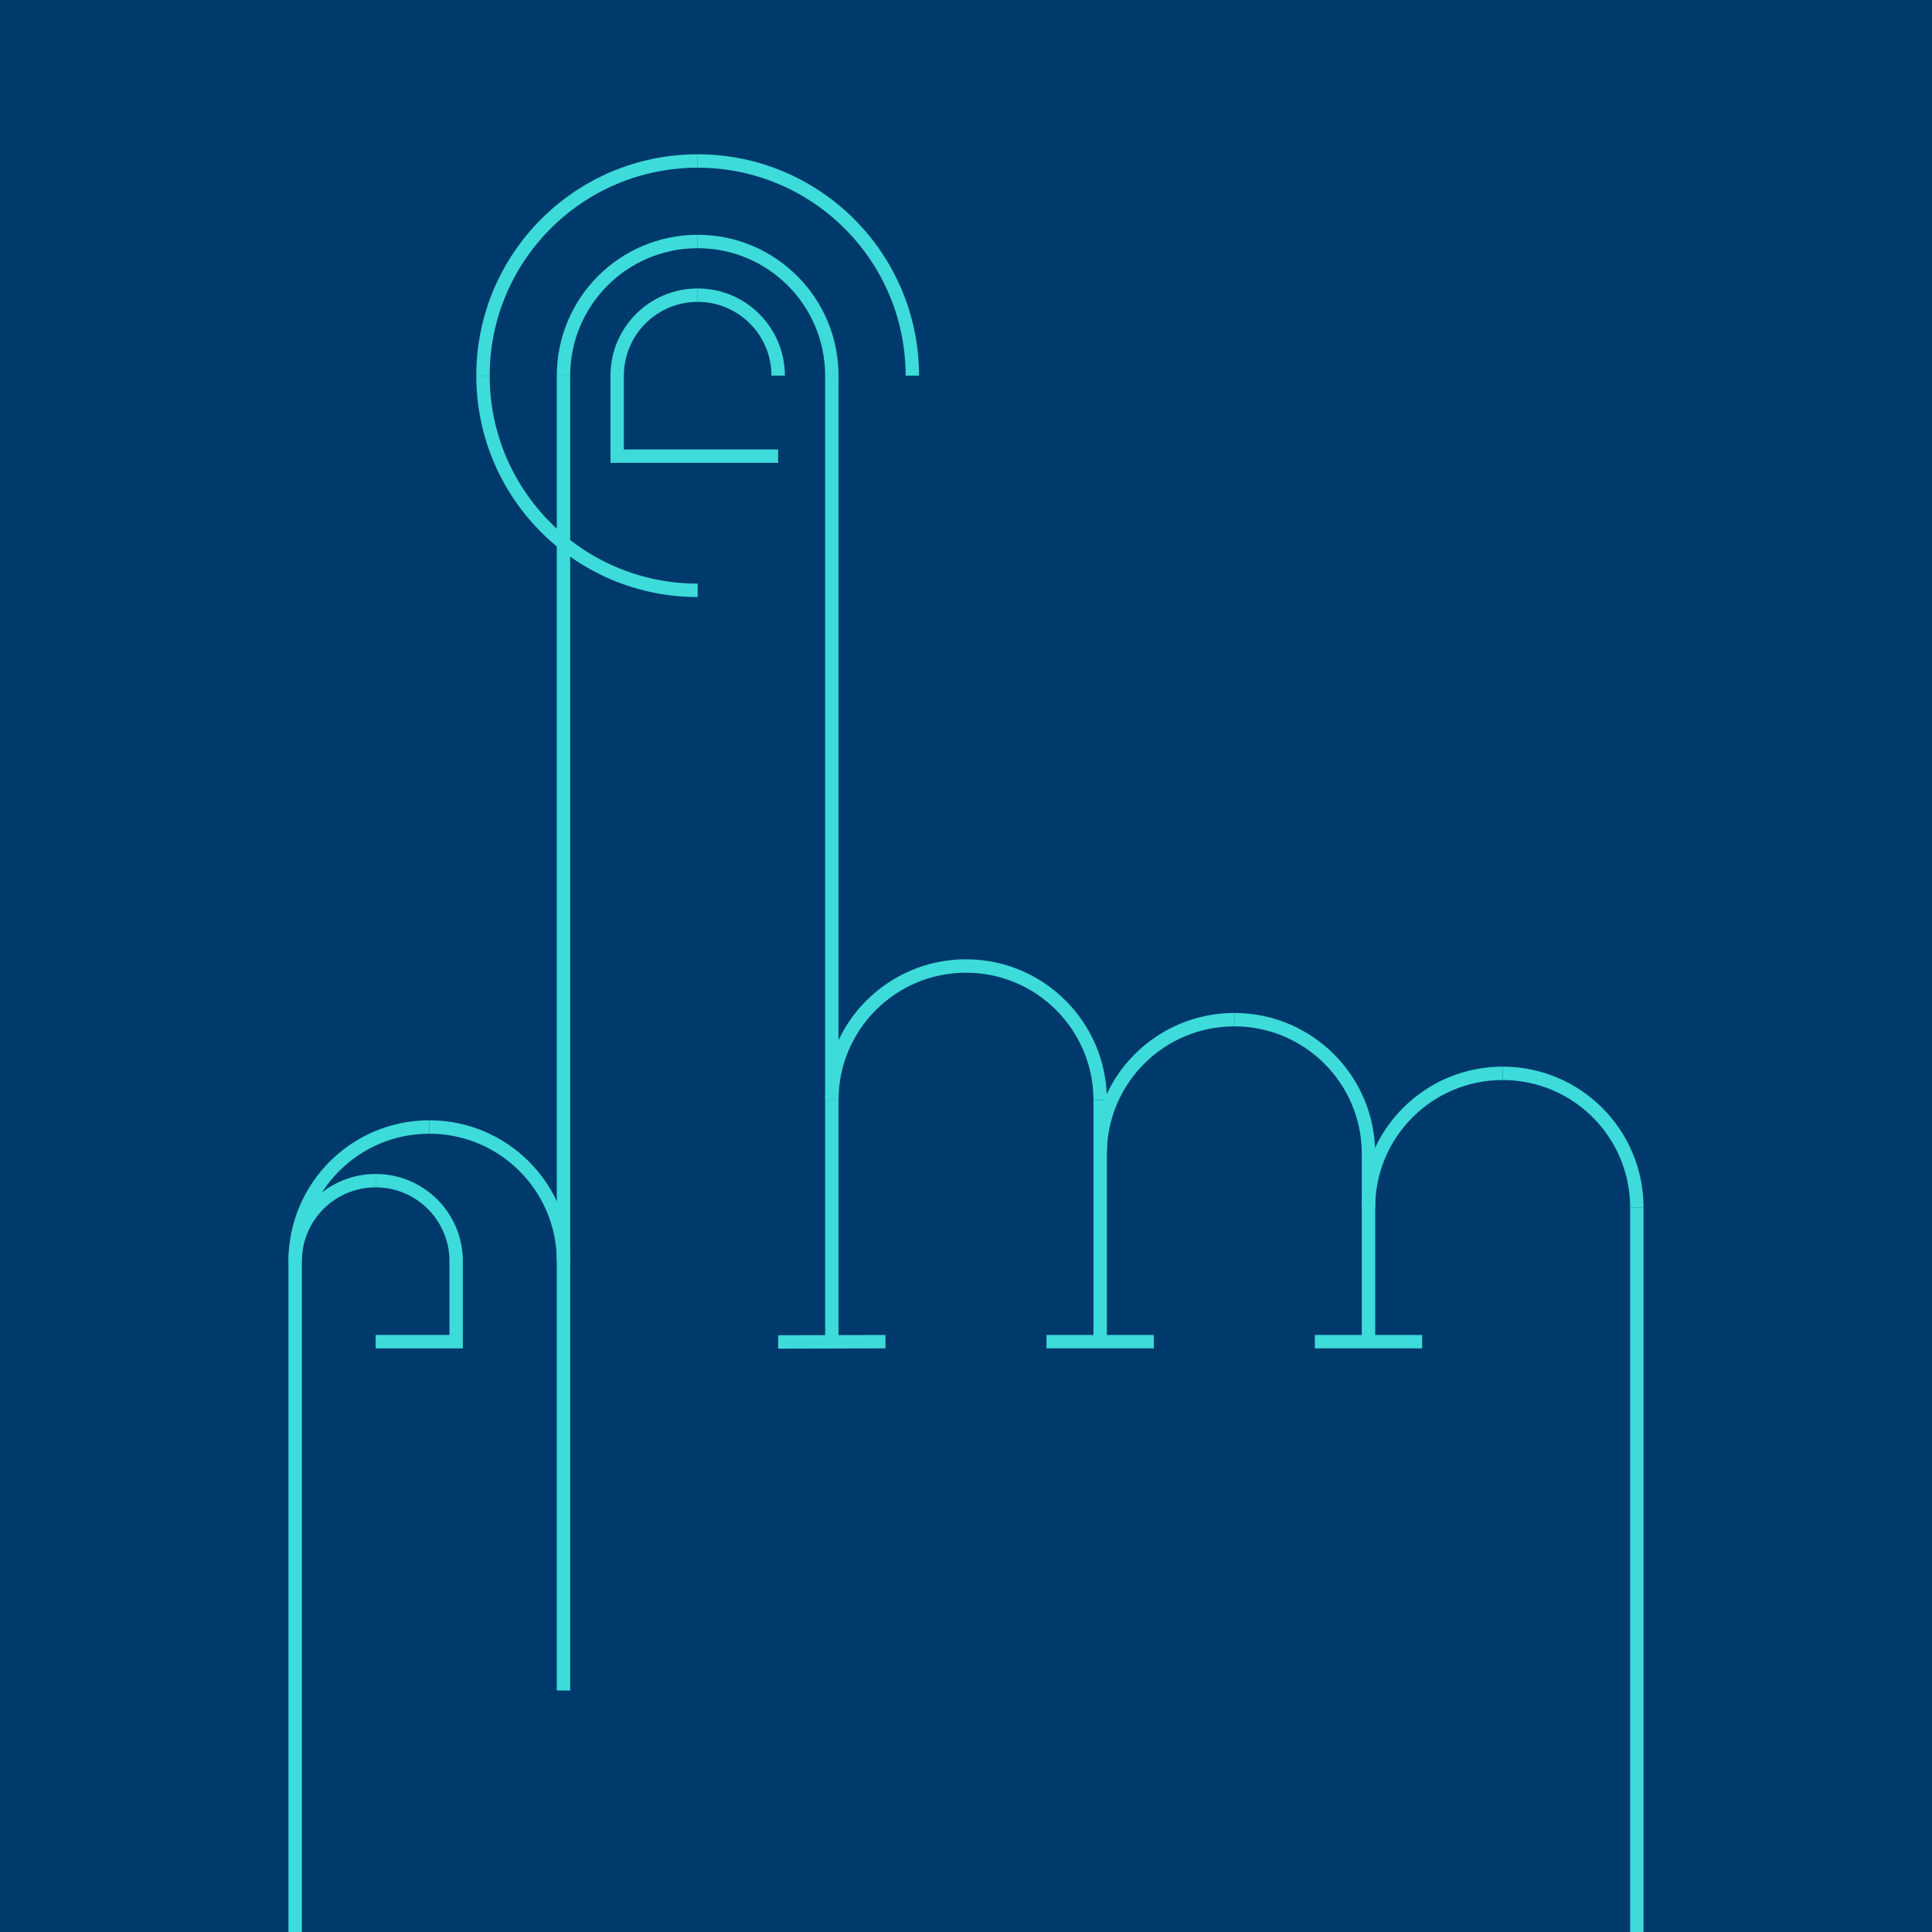
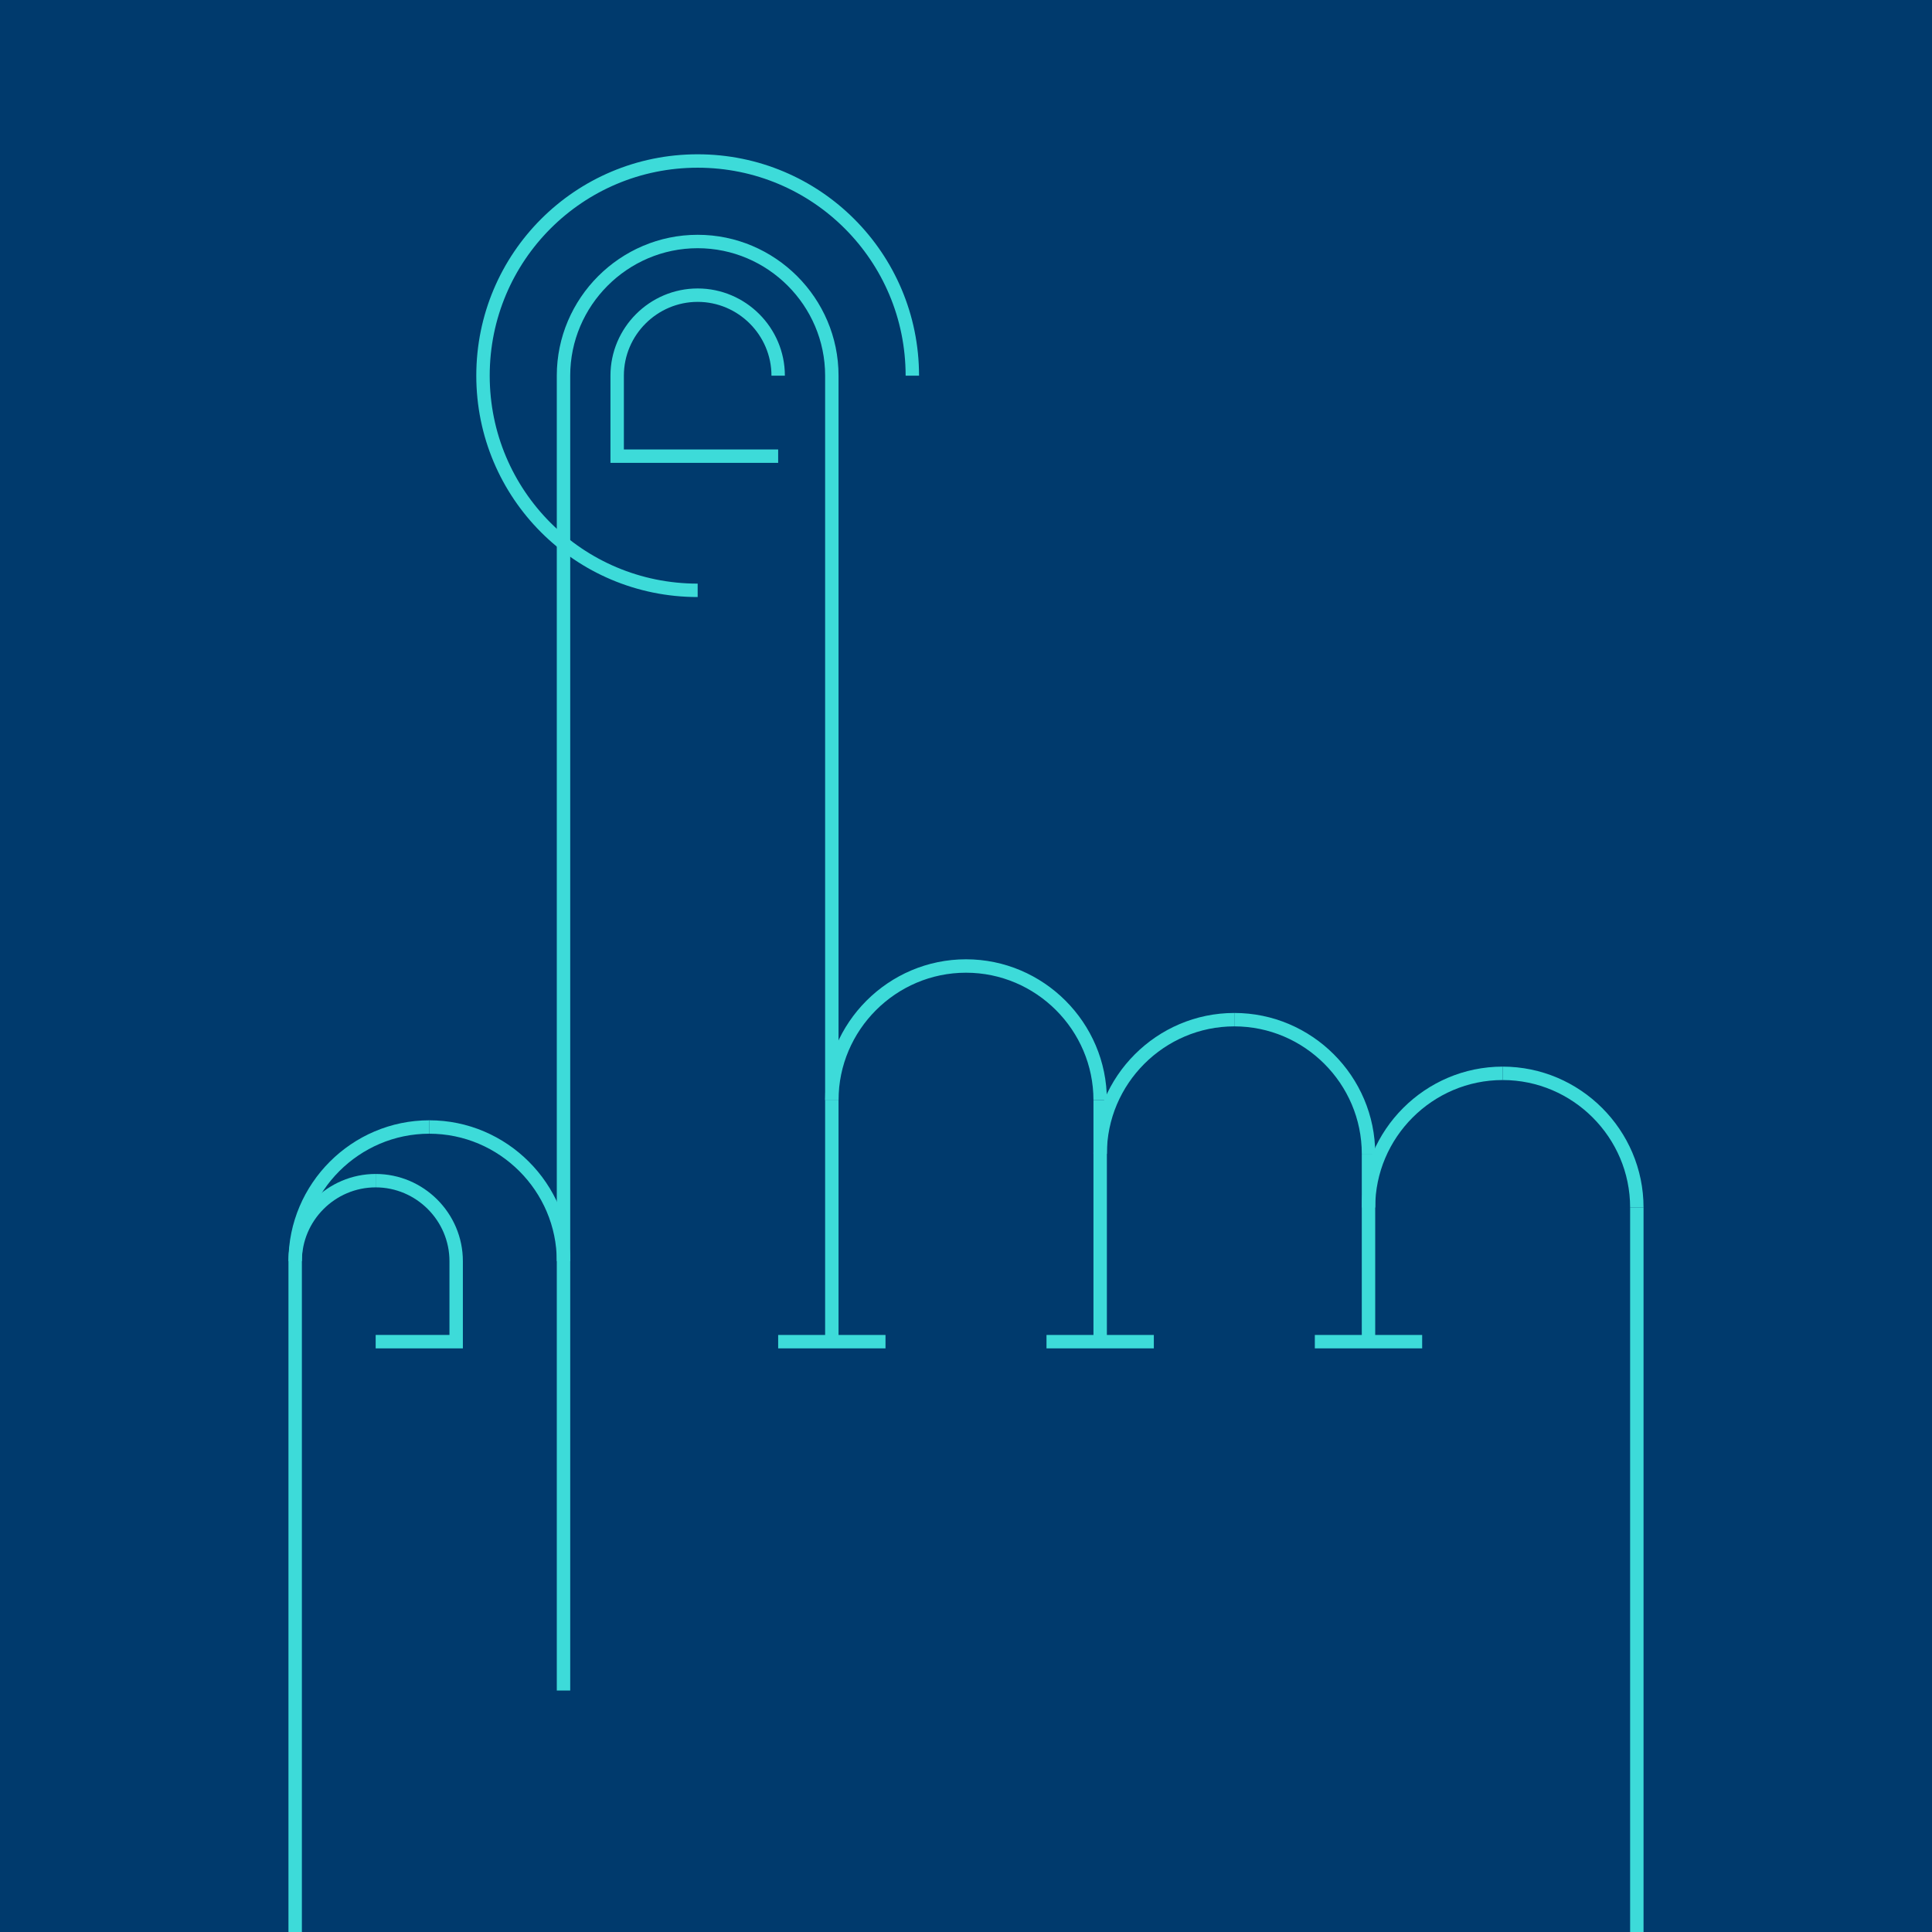
- <svg xmlns="http://www.w3.org/2000/svg" viewBox="0 0 288 288">
-   <defs>
-     <style>.cls-1,.cls-5{fill:none;stroke-miterlimit:10;}.cls-1{stroke:#e0e0e0;stroke-width:0.5px;}.cls-2{isolation:isolate;}.cls-3{fill:#fff;}.cls-4{fill:#003a6d;}.cls-5{stroke:#3ddbd9;stroke-width:2px;}.cls-6{clip-path:url(#clip-path);}.cls-7{mix-blend-mode:multiply;}</style>
-     <clipPath id="clip-path">
-       <rect class="cls-1" x="316" y="-348" width="288" height="288" />
-     </clipPath>
-   </defs>
-   <g class="cls-2">
+ <svg xmlns="http://www.w3.org/2000/svg" xmlns:xlink="http://www.w3.org/1999/xlink" version="1.1" id="Layer_1" x="0px" y="0px" viewBox="0 0 288 288" style="enable-background:new 0 0 288 288;" xml:space="preserve">
+   <style type="text/css">
+ 	.st0{fill:#FFFFFF;}
+ 	.st1{fill:#003A6D;}
+ 	.st2{fill:none;stroke:#3DDBD9;stroke-width:2;stroke-miterlimit:10;}
+ 	.st3{clip-path:url(#SVGID_2_);}
+ 	.st4{fill:none;stroke:#E0E0E0;stroke-width:0.5;stroke-miterlimit:10;}
+ </style>
+   <g>
    <g id="Graphics">
-       <rect class="cls-3" width="288" height="288" />
-       <rect class="cls-4" width="288" height="288" />
-       <path class="cls-5" d="M84,56a20,20,0,0,1,20-20" />
-       <path class="cls-5" d="M104,36a20,20,0,0,1,20,20" />
-       <path class="cls-5" d="M124,164a20,20,0,0,1,20-20" />
-       <path class="cls-5" d="M144,144a20,20,0,0,1,20,20" />
-       <path class="cls-5" d="M164,172a20,20,0,0,1,20-20" />
-       <path class="cls-5" d="M184,152a20,20,0,0,1,20,20" />
-       <path class="cls-5" d="M204,180a20,20,0,0,1,20-20" />
-       <path class="cls-5" d="M224,160a20,20,0,0,1,20,20" />
-       <line class="cls-5" x1="84" y1="56" x2="84" y2="252" />
-       <line class="cls-5" x1="124" y1="56" x2="124" y2="164" />
-       <line class="cls-5" x1="164" y1="164" x2="164" y2="200.32" />
-       <line class="cls-5" x1="124" y1="164" x2="124" y2="200.32" />
-       <line class="cls-5" x1="204" y1="172" x2="204" y2="200.32" />
-       <line class="cls-5" x1="244" y1="180" x2="244" y2="288" />
-       <path class="cls-5" d="M104,44A12,12,0,0,0,92,56V68h24" />
-       <path class="cls-5" d="M104,44a12,12,0,0,1,12,12" />
-       <path class="cls-5" d="M44,188a20,20,0,0,1,20-20" />
-       <path class="cls-5" d="M64,168a20,20,0,0,1,20,20" />
-       <line class="cls-5" x1="44" y1="188" x2="44" y2="288" />
-       <path class="cls-5" d="M56,176a12,12,0,0,1,12,12v12H56" />
-       <path class="cls-5" d="M56,176a12,12,0,0,0-12,12" />
-       <line class="cls-5" x1="116" y1="200.04" x2="132" y2="200" />
-       <line class="cls-5" x1="156" y1="200" x2="172" y2="200" />
-       <line class="cls-5" x1="196" y1="200" x2="212" y2="200" />
-       <path class="cls-5" d="M72,56a32,32,0,0,1,32-32" />
-       <path class="cls-5" d="M104,24a32,32,0,0,1,32,32" />
-       <path class="cls-5" d="M104,88A32,32,0,0,1,72,56" />
-       <g class="cls-6">
-         <rect class="cls-3" x="172" y="-492" width="576" height="576" />
-         <g class="cls-7">
-           <line class="cls-1" x1="172" y1="-492" x2="172" y2="84" />
-           <line class="cls-1" x1="220" y1="-492" x2="220" y2="84" />
-           <line class="cls-1" x1="268" y1="-492" x2="268" y2="84" />
-           <line class="cls-1" x1="748" y1="36" x2="172" y2="36" />
-           <line class="cls-1" x1="748" y1="84" x2="172" y2="84" />
+       <rect class="st0" width="288" height="288" />
+       <rect class="st1" width="288" height="288" />
+       <path class="st2" d="M124,164c0-11,9-20,20-20" />
+       <path class="st2" d="M144,144c11,0,20,9,20,20" />
+       <path class="st2" d="M164,172c0-11,9-20,20-20" />
+       <path class="st2" d="M184,152c11,0,20,9,20,20" />
+       <path class="st2" d="M204,180c0-11,9-20,20-20" />
+       <path class="st2" d="M224,160c11,0,20,9,20,20" />
+       <path class="st2" d="M84,252V56c0-11,9-20,20-20s20,9,20,20v108" />
+       <line class="st2" x1="164" y1="164" x2="164" y2="200.3" />
+       <line class="st2" x1="124" y1="164" x2="124" y2="200.3" />
+       <line class="st2" x1="204" y1="172" x2="204" y2="200.3" />
+       <line class="st2" x1="244" y1="180" x2="244" y2="288" />
+       <path class="st2" d="M116,56c0-6.6-5.4-12-12-12s-12,5.4-12,12v12h24" />
+       <path class="st2" d="M44,188c0-11,9-20,20-20" />
+       <path class="st2" d="M64,168c11,0,20,9,20,20" />
+       <line class="st2" x1="44" y1="188" x2="44" y2="288" />
+       <path class="st2" d="M56,176c6.6,0,12,5.4,12,12v12H56" />
+       <path class="st2" d="M56,176c-6.6,0-12,5.4-12,12" />
+       <line class="st2" x1="116" y1="200" x2="132" y2="200" />
+       <line class="st2" x1="156" y1="200" x2="172" y2="200" />
+       <line class="st2" x1="196" y1="200" x2="212" y2="200" />
+       <path class="st2" d="M104,88c-17.7,0-32-14.3-32-32s14.3-32,32-32s32,14.3,32,32" />
+       <g>
+         <defs>
+           <rect id="SVGID_1_" x="316" y="-348" width="288" height="288" />
+         </defs>
+         <clipPath id="SVGID_2_">
+           <use xlink:href="#SVGID_1_" style="overflow:visible;" />
+         </clipPath>
+         <g class="st3">
+           <rect x="172" y="-492" class="st0" width="576" height="576" />
+           <g>
+             <line class="st4" x1="172" y1="-492" x2="172" y2="84" />
+             <line class="st4" x1="220" y1="-492" x2="220" y2="84" />
+             <line class="st4" x1="268" y1="-492" x2="268" y2="84" />
+             <line class="st4" x1="748" y1="36" x2="172" y2="36" />
+             <line class="st4" x1="748" y1="84" x2="172" y2="84" />
+           </g>
        </g>
      </g>
-       <rect class="cls-1" x="316" y="-348" width="288" height="288" />
+       <rect x="316" y="-348" class="st4" width="288" height="288" />
    </g>
  </g>
</svg>
